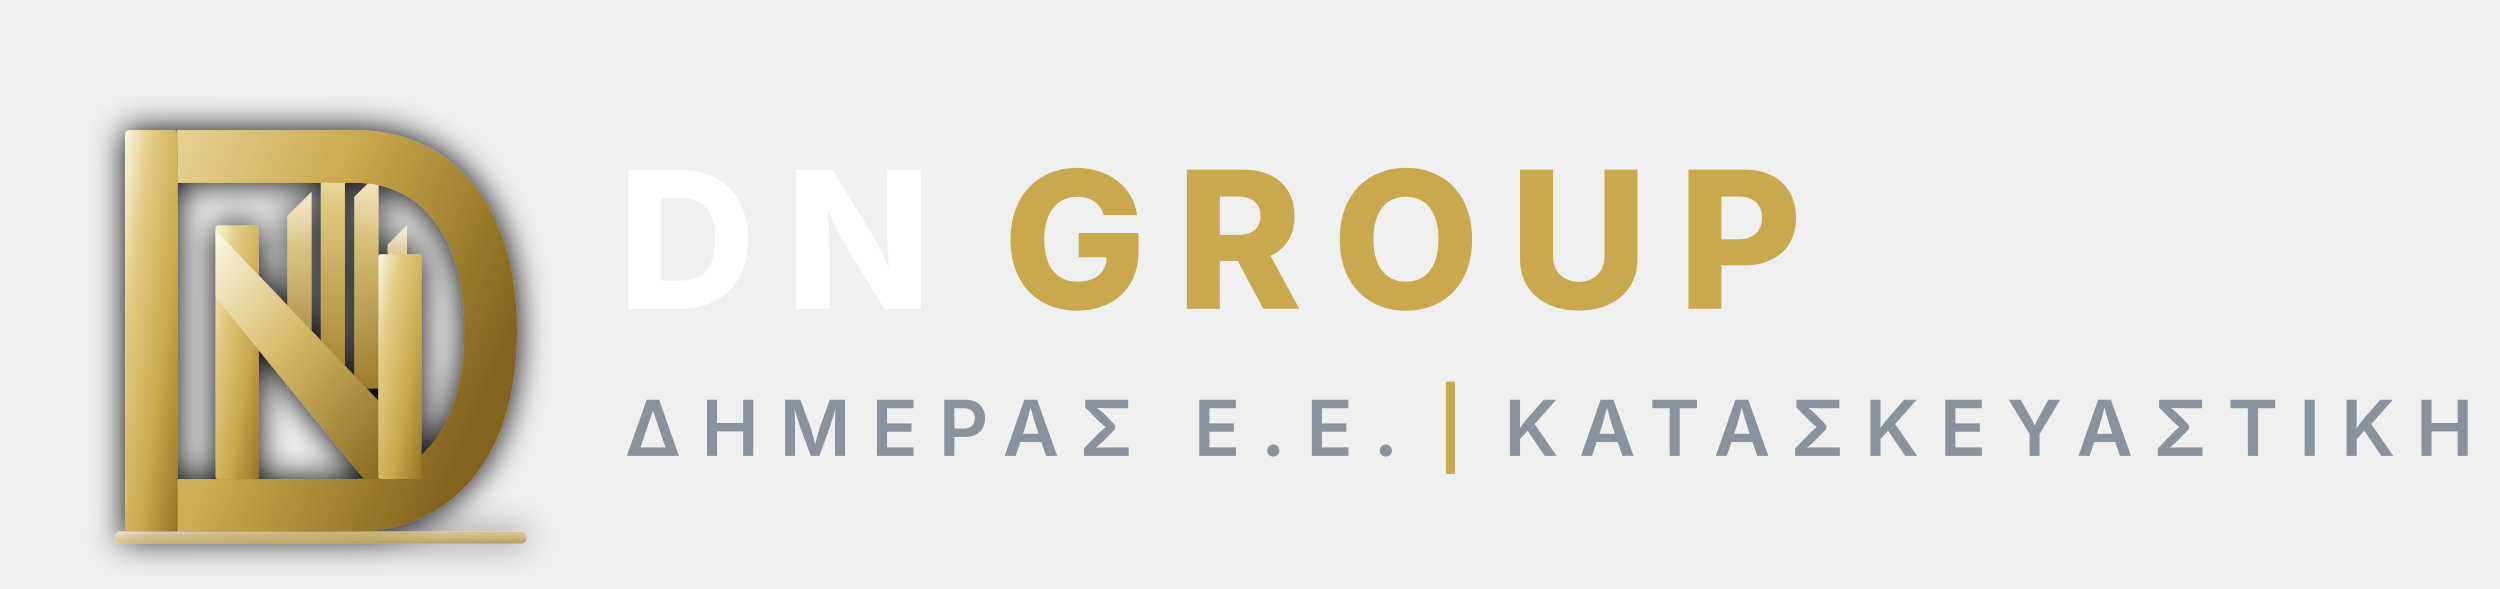
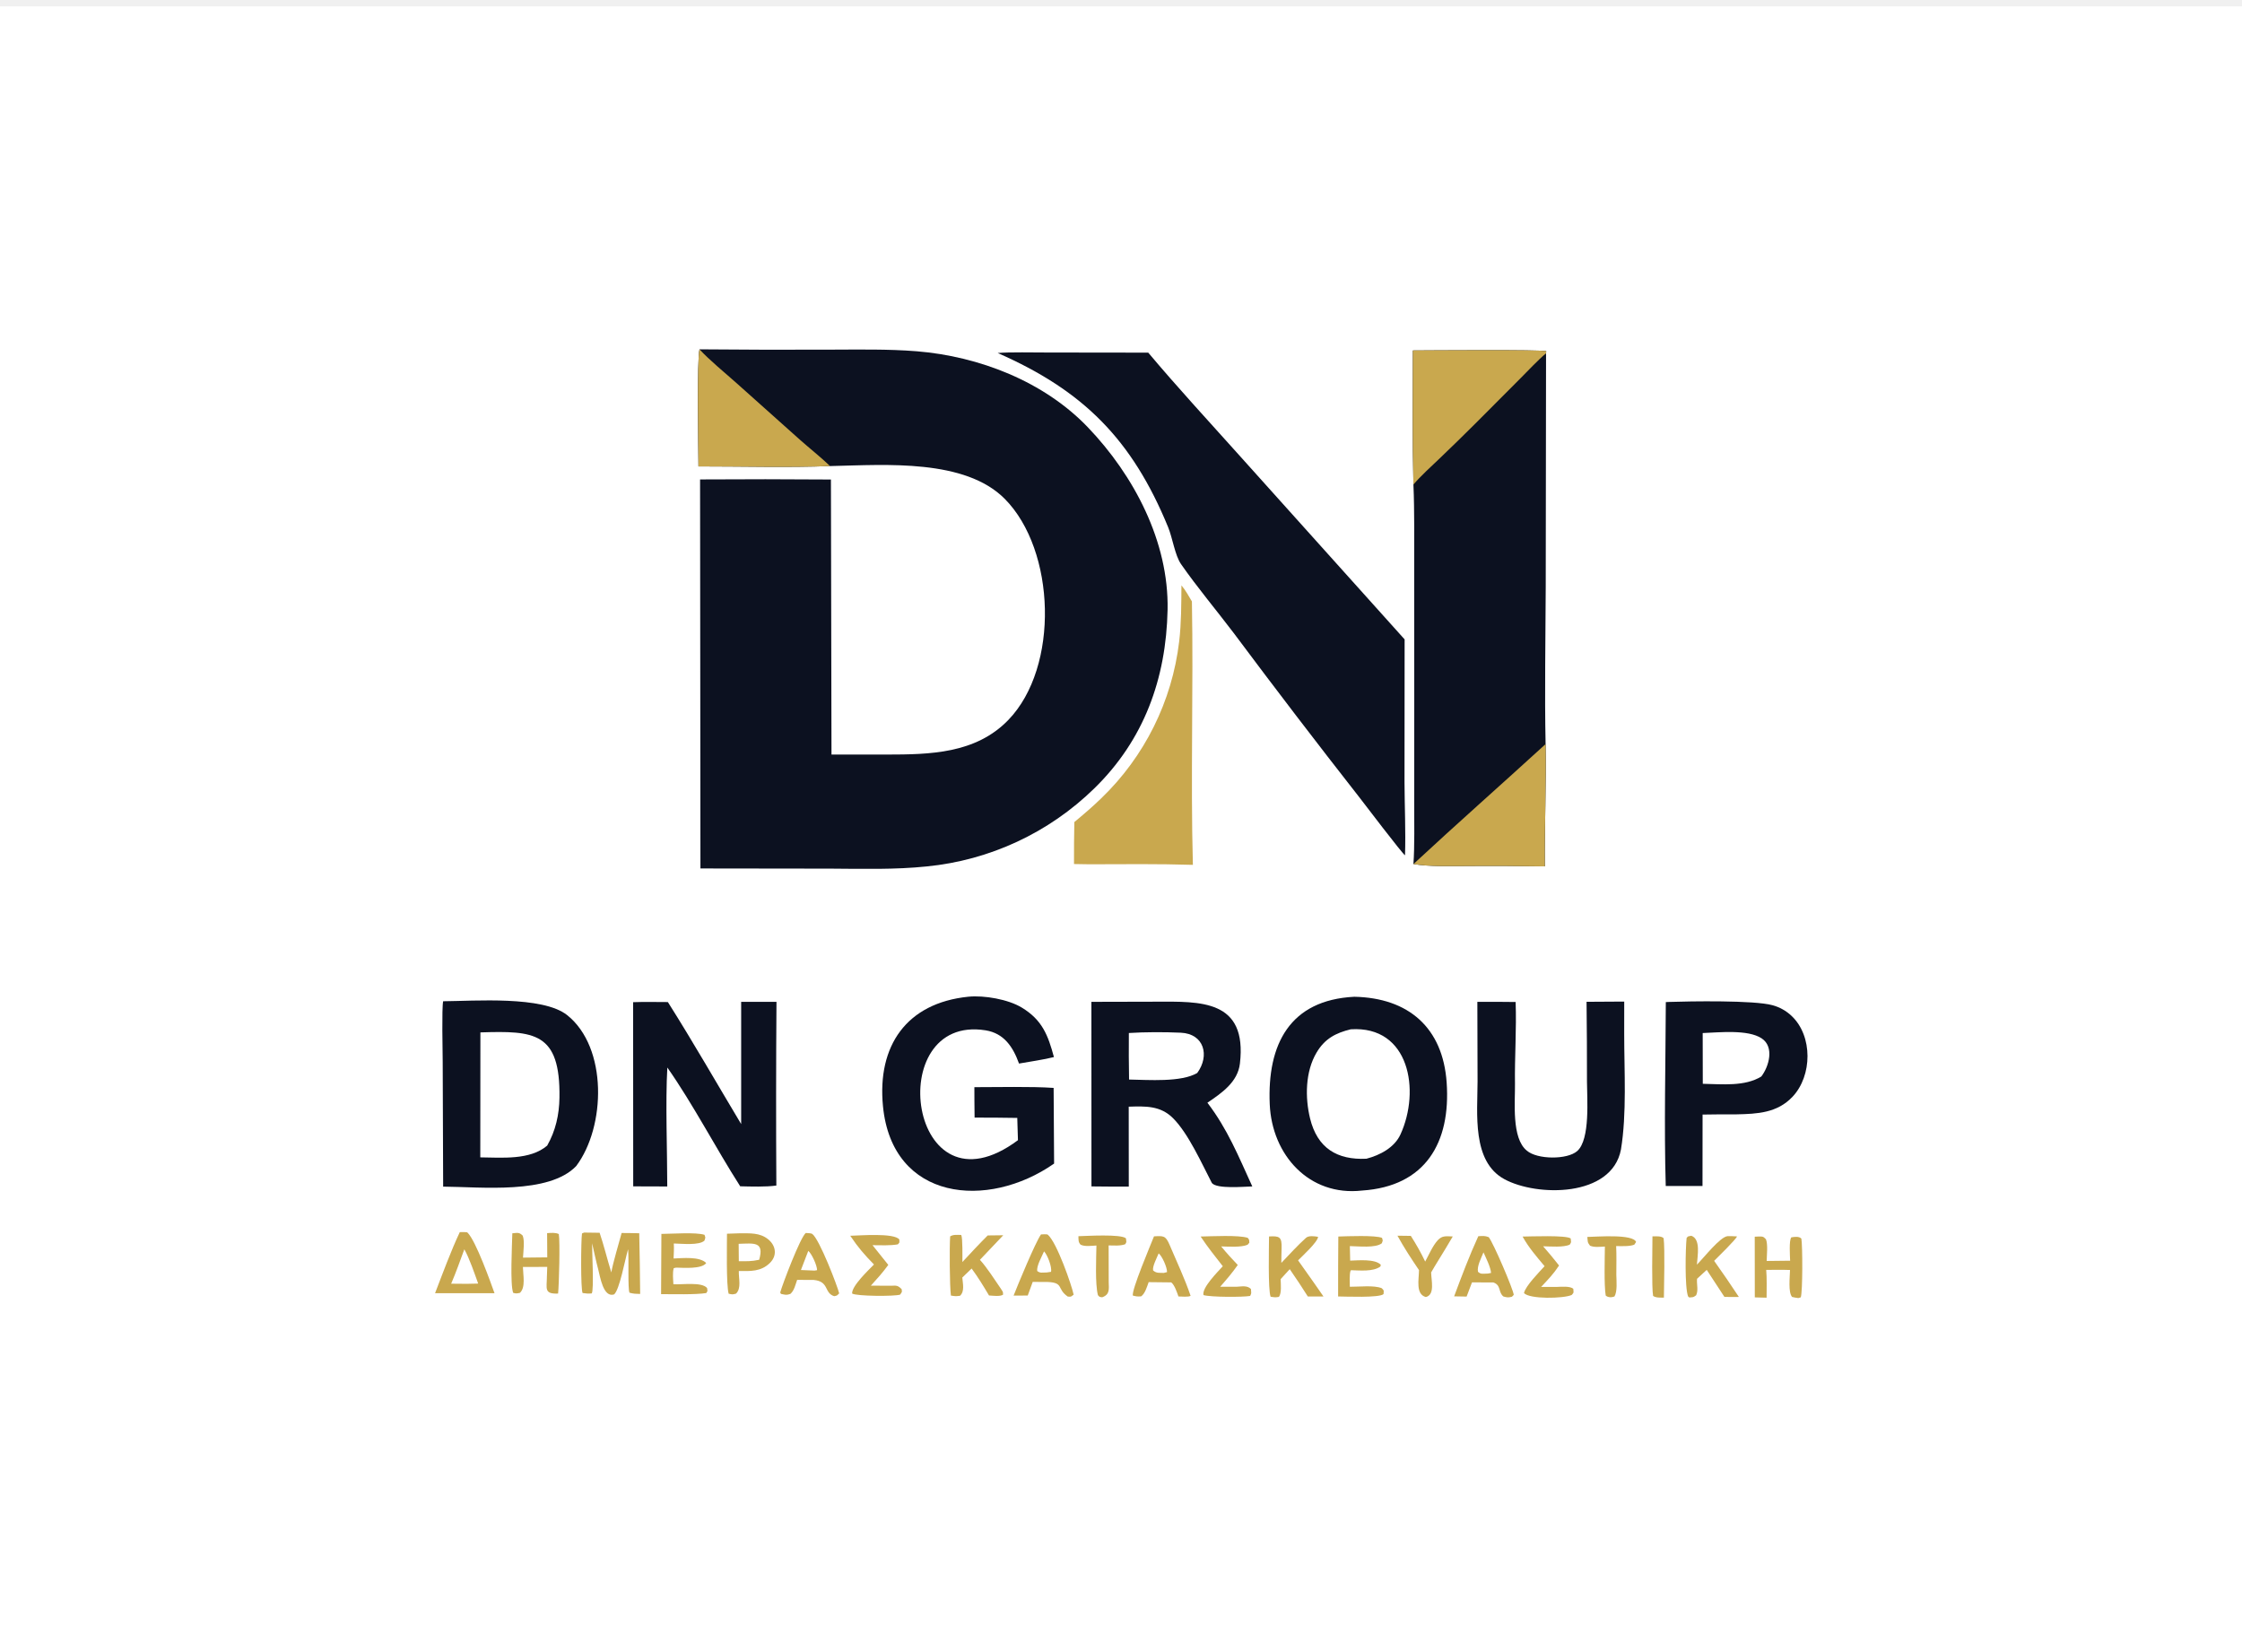
- <svg xmlns="http://www.w3.org/2000/svg" width="340" height="80" viewBox="0 0 340 80" fill="none">
-   <defs>
-     <linearGradient id="goldStemFull" x1="0%" y1="0%" x2="100%" y2="100%">
-       <stop offset="0%" stop-color="#fbf6e2" />
-       <stop offset="25%" stop-color="#e5cd86" />
-       <stop offset="65%" stop-color="#c9a84e" />
-       <stop offset="100%" stop-color="#967428" />
-     </linearGradient>
-     <linearGradient id="goldCurveFull" x1="0%" y1="0%" x2="100%" y2="50%">
-       <stop offset="0%" stop-color="#e8d292" />
-       <stop offset="45%" stop-color="#c9a84e" />
-       <stop offset="100%" stop-color="#82621c" />
-     </linearGradient>
-     <linearGradient id="goldTowerFull" x1="50%" y1="0%" x2="50%" y2="100%">
-       <stop offset="0%" stop-color="#fff3d1" />
-       <stop offset="30%" stop-color="#dfc57b" />
-       <stop offset="100%" stop-color="#a37f2e" />
-     </linearGradient>
-     <linearGradient id="goldDiagFull" x1="0%" y1="0%" x2="100%" y2="100%">
-       <stop offset="0%" stop-color="#fcf8e8" />
-       <stop offset="40%" stop-color="#d8bc6a" />
-       <stop offset="100%" stop-color="#7a5a14" />
-     </linearGradient>
-     <filter id="goldGlowFull" x="-15%" y="-15%" width="130%" height="130%">
-       <feDropShadow dx="0" dy="2" stdDeviation="3" floodColor="#000" floodOpacity="0.4" />
-       <feDropShadow dx="0" dy="0" stdDeviation="3.5" floodColor="#c9a84e" floodOpacity="0.25" />
-     </filter>
-   </defs>
-   <g transform="translate(4, 6) scale(0.65)" filter="url(#goldGlowFull)">
-     <path d="M 54 36 L 59 31 L 59 72 L 54 72 Z" fill="url(#goldTowerFull)" opacity="0.85" />
-     <path d="M 61 24 L 66 19 L 66 72 L 61 72 Z" fill="url(#goldTowerFull)" />
-     <path d="M 68 32 L 73 27 L 73 72 L 68 72 Z" fill="url(#goldTowerFull)" opacity="0.9" />
-     <path d="M 75 42 L 79 38 L 79 72 L 75 72 Z" fill="url(#goldTowerFull)" opacity="0.75" />
-     <rect x="20" y="18" width="11" height="84" rx="1" fill="url(#goldStemFull)" />
-     <path d="M 31 18 H 68 C 88 18 102 33 102 60 C 102 87 88 102 68 102 H 31 V 91 H 68 C 82 91 91 80 91 60 C 91 40 82 29 68 29 H 31 Z" fill="url(#goldCurveFull)" />
-     <rect x="39" y="38" width="9" height="53" rx="0.5" fill="url(#goldStemFull)" />
-     <path d="M 39 39 L 81 83 L 81 91 L 70 91 L 39 53 Z" fill="url(#goldDiagFull)" />
-     <rect x="73" y="44" width="9" height="47" rx="0.5" fill="url(#goldStemFull)" />
-     <rect x="18" y="102" width="86" height="2.5" rx="1" fill="url(#goldStemFull)" opacity="0.6" />
-   </g>
-   <g transform="translate(84, 0)">
-     <text x="0" y="42" fill="#ffffff" font-family="'Inter', system-ui, sans-serif" font-weight="800" font-size="26" letter-spacing="4">
-       DN <tspan fill="#c9a84e">GROUP</tspan>
-     </text>
-     <text x="1" y="62" fill="#8a929d" font-family="'Inter', system-ui, sans-serif" font-weight="600" font-size="10.5" letter-spacing="2.8">
-       ΔΗΜΕΡΑΣ Ε.Ε. <tspan fill="#c9a84e">|</tspan> ΚΑΤΑΣΚΕΥΑΣΤΙΚΗ
-     </text>
-   </g>
+ <svg xmlns="http://www.w3.org/2000/svg" width="1184" height="872" viewBox="0 0 1184 872">
+   <path fill="white" transform="scale(1 1)" d="M-3.7 3.37L1190.98 3.37L1190.98 883.66L-3.7 883.66L-3.7 3.37Z" />
+   <path fill="#0C1120" transform="scale(1 1)" d="M369.41 184.47C392.2 184.69 414.98 184.74 437.78 184.64C453.07 184.61 469.05 184.27 484.17 185.5C517.08 188.17 551.33 201.44 574.47 225.61C598.82 251.02 617.32 286.08 616.6 322.01C615.86 358.45 604.07 390.84 577.85 416.38C553.9 439.76 522.68 454.29 489.37 457.54C472.76 459.27 455.53 458.81 438.8 458.7L369.9 458.61L369.71 253.18C392.75 253.03 415.78 253.04 438.81 253.22L439.11 398.46L468.23 398.46C491.03 398.43 515.24 398.05 532.51 380.18C559.56 352.18 557.53 290.59 530.62 263.44C509.62 242.25 467.75 245.45 439.77 246.08C439.31 246.09 438.84 246.1 438.37 246.12C416.84 246.95 390.64 246.28 368.86 246.29C368.8 237.4 368.01 189.46 369.41 184.47Z" />
+   <path fill="#C9A84E" transform="scale(1 1)" d="M368.86 246.29C368.8 237.4 368.01 189.46 369.41 184.47C374.33 189.87 382.87 196.9 388.57 201.96L422.34 232.13C427.22 236.47 433.82 241.74 438.37 246.12C416.84 246.95 390.64 246.28 368.86 246.29Z" />
+   <path fill="#0C1120" transform="scale(1 1)" d="M746.14 185.07C753.81 185.03 814.66 184.57 816.57 185.45L816.47 186.59L816.3 309.92C816.21 337.14 815.67 365.83 816.23 392.93C816.59 413.8 815.68 436.15 815.83 457.51C801.93 457.27 788.03 457.2 774.14 457.32C765.18 457.32 755.18 457.7 746.43 456.29C747.1 446.93 746.84 433.83 746.85 424.3L746.87 369.32L746.83 299.74C746.81 285.6 747.03 269.92 746.43 255.89C745.86 232.59 746.13 208.44 746.14 185.07Z" />
+   <path fill="#C9A84E" transform="scale(1 1)" d="M746.14 185.07C753.81 185.03 814.66 184.57 816.57 185.45L816.47 186.59C812.59 189.73 806.61 196.1 802.91 199.82L779.44 223.36C773.11 229.68 766.71 235.93 760.24 242.11C756.1 246.06 749.97 251.62 746.43 255.89C745.86 232.59 746.13 208.44 746.14 185.07Z" />
+   <path fill="#C9A84E" transform="scale(1 1)" d="M746.43 456.29C769.5 434.87 793.01 414.16 816.23 392.93C816.59 413.8 815.68 436.15 815.83 457.51C801.93 457.27 788.03 457.2 774.14 457.32C765.18 457.32 755.18 457.7 746.43 456.29Z" />
+   <path fill="#0C1120" transform="scale(1 1)" d="M526.9 186.42C532.66 185.84 546.76 186.17 553.09 186.15L606.39 186.22C621.84 204.61 638.55 222.67 654.59 240.58L741.78 337.64L741.72 412.9C741.77 425.63 742.4 439.09 741.99 451.65C740.97 451.35 719.96 423.74 717.78 420.92C695.36 392.29 673.25 363.39 651.49 334.24C642.36 322.18 632.3 310.25 623.68 297.86C620.48 293.23 619.26 284.19 616.89 278.4C597.8 231.9 571.97 206.21 526.9 186.42Z" />
+   <path fill="#0C1120" transform="scale(1 1)" d="M715.19 526.36C743.84 526.94 761.96 542.69 763.98 571.62C766.22 603.42 752.76 626.49 719.33 628.69C691.32 631.87 671.71 609.88 670.55 583.15C669.17 551.53 681.08 528.1 715.19 526.36ZM721.6 611.89C728.82 610.01 736.43 605.97 739.59 599.06C750.21 575.88 744.37 541.53 713.34 543.54C705.33 545.49 699.62 548.52 695.29 555.81C689.3 565.89 689.14 579.59 691.86 590.67C695.7 606.28 706.12 612.63 721.6 611.89Z" />
+   <path fill="#0C1120" transform="scale(1 1)" d="M234.03 528.73C250.57 528.62 286.61 525.76 299.55 536.08C320.97 553.17 319.91 594.97 304.3 615.75C289.85 630.84 253.91 626.76 234.03 626.62L233.79 560.76C233.75 555.53 233.26 532.27 234.03 528.73ZM253.64 611.17C265.15 611.29 279.91 612.7 288.97 604.96C293.43 597.1 295.32 588.65 295.45 579.66C295.97 544.93 282.07 544.29 253.7 545.18L253.64 611.17Z" />
+   <path fill="#0C1120" transform="scale(1 1)" d="M576.37 529.04L610.51 528.96C633.75 528.89 658.79 527.68 654.8 561.65C653.65 571.41 645.23 577.17 637.63 582.31C648.33 596.35 654.01 610.53 661.34 626.52C656.94 626.62 642.63 627.96 640 624.72C634.59 614.33 627.67 598.77 619.6 590.6C612.85 583.74 604.85 584.15 596.08 584.4L596.11 626.6C589.55 626.63 582.97 626.6 576.4 626.51L576.37 529.04ZM596.26 570.07C606.51 570.24 623.72 571.61 632.26 566.61C638.96 557.45 635.93 545.9 623.57 545.34C614.91 544.95 604.82 544.95 596.15 545.5C596.07 553.68 596.11 561.88 596.26 570.07Z" />
+   <path fill="#0C1120" transform="scale(1 1)" d="M511.4 526.33C519.77 525.52 532.34 527.68 539.58 532.06C550.48 538.64 553.5 546.8 556.58 558.2C551.86 559.46 543.22 560.72 538.15 561.63C534.97 552.85 530.24 545.64 520.47 544.08C465.58 535.33 479.83 645.1 537.58 602.1L537.22 590.34C529.71 590.22 522.2 590.16 514.68 590.17L514.59 581.33L514.57 574.1C527.09 574.12 544.27 573.65 556.42 574.49L556.67 614.45C521.59 638.95 471.19 634.21 466.3 584.18C463.17 552.25 478.72 529.66 511.4 526.33Z" />
+   <path fill="#0C1120" transform="scale(1 1)" d="M391.41 529.05L410.06 529.05C409.82 561.39 409.8 593.72 409.99 626.05C404.51 626.84 396.46 626.58 390.9 626.44C377.98 606.27 366.11 583.25 352.42 563.73C351.38 581.78 352.38 607.84 352.38 626.54L334.4 626.48L334.35 529.22C340.16 528.99 346.83 529.16 352.7 529.16C365.98 550.13 378.59 572.22 391.41 593.59L391.41 529.05Z" />
+   <path fill="#0C1120" transform="scale(1 1)" d="M879.72 529.18C880.18 529.14 880.64 529.11 881.1 529.1C892.53 528.71 926.38 528.14 936.05 530.82C939.82 531.84 943.28 533.77 946.11 536.45C957.41 547.06 957.13 568.07 946.61 579.19C938.54 587.71 928.11 588.22 917.13 588.45C911.13 588.43 905.14 588.46 899.13 588.57L899.09 626.28L879.68 626.3C878.76 595.3 879.6 560.48 879.72 529.18ZM899.24 572.32C909.41 572.52 921.44 573.84 930.16 568.46C934.22 563.14 937.13 552.84 930.35 548.34C923.09 543.52 907.96 545.2 899.19 545.52L899.24 572.32Z" />
+   <path fill="#0C1120" transform="scale(1 1)" d="M837.86 529.02L857.75 528.9L857.74 545.91C857.73 565.5 859.16 588.02 856.02 607.04C851.2 632.37 811.57 632 794.43 622.67C777.2 613.28 780.28 587.95 780.3 571.08L780.19 529.03C786.92 529 793.66 529.03 800.4 529.12C800.94 543.33 799.85 558.09 800.06 572.47C800.19 581.74 798.14 601.01 806.31 607.61C811.79 612.38 827.7 612.47 832.94 607.83C839.9 601.67 838.09 579.92 838.08 571.2C838.1 557.14 838.03 543.08 837.86 529.02Z" />
+   <path fill="#C9A84E" transform="scale(1 1)" d="M623.92 309.12C626.04 311.61 627.77 314.75 629.45 317.59C630.29 363.64 628.71 410.41 629.96 456.7C611.93 456.14 593.27 456.36 575.19 456.4L567.18 456.27C567.15 448.88 567.21 441.49 567.36 434.1C572.16 430.12 577.15 425.87 581.6 421.52C604.44 399.53 618.97 370.31 622.71 338.82C623.88 329.05 623.84 318.98 623.92 309.12Z" />
+   <path fill="#C9A84E" transform="scale(1 1)" d="M308.46 650.88L316.66 650.99C318.92 657.63 320.71 665.07 322.83 671.93C323.71 666.85 326.87 656.35 328.28 651.11C331.33 651.1 334.51 651.19 337.58 651.24C337.81 661.92 337.98 672.61 338.07 683.29C335.73 683.23 334.76 683.27 332.44 682.64C331.48 680.68 332.13 664.54 331.74 660.36L331.68 659.7C330.12 664.92 327.2 681.12 324.3 683.55C318.55 685.39 316.96 674.21 315.9 670.25C314.71 665.77 313.74 661.07 312.69 656.54C312.62 660.47 313.74 681.26 312.5 683.02C310.41 683.17 309.77 683.1 307.68 682.81C306.6 681.09 306.81 654.5 307.36 651.34L308.46 650.88Z" />
+   <path fill="#C9A84E" transform="scale(1 1)" d="M242.81 650.65C243.65 650.63 246.54 650.55 246.84 650.85C251.33 655.13 259.32 677.81 261.16 682.91L249.16 682.9L229.76 682.89C233.81 672.37 238.07 660.76 242.81 650.65ZM238.26 677.88L246.51 677.95L252.53 677.82C250.63 672.57 247.83 664.29 245.21 659.73C242.99 665.73 240.78 672.02 238.26 677.88Z" />
+   <path fill="#C9A84E" transform="scale(1 1)" d="M390.42 651.27C395.85 651.31 401.26 650.79 405.74 654.5C409.8 657.85 410.52 663.04 406.62 666.89C401.88 671.59 396.34 671.23 390.17 671.2C390.05 675.32 391.62 680.18 388.72 683.12C386.84 683.65 386.76 683.6 384.8 683.17C383.49 678.58 383.91 657.59 383.92 651.49L390.42 651.27ZM390.17 666.01C394.3 666.02 396.83 666.14 400.92 665.25C403.71 655.45 398.17 656.61 390.09 656.82L390.17 666.01Z" />
+   <path fill="#C9A84E" transform="scale(1 1)" d="M549.75 651.86C550.51 651.81 552.92 651.66 553.32 651.99C558.12 656.02 565.94 678.69 567 683.68C565.17 684.95 565.98 684.75 563.91 684.69C557.97 680.62 561.97 677.4 553.41 676.98L545.38 676.93L542.75 684.13L535.28 684.18C537.58 678.3 546.67 656.32 549.75 651.86ZM552.82 671.95L555.05 671.61C555.63 668.94 553.08 662.55 551.37 660.81C550.12 663.67 547.31 668.59 547.78 671.19C549.33 672.42 550.38 671.95 552.82 671.95Z" />
+   <path fill="#C9A84E" transform="scale(1 1)" d="M507.59 652.14L507.64 652.18C508.44 653.76 508.23 664.05 508.24 666.44C512.69 661.64 516.98 657.01 521.61 652.4L529.82 652.3L517.49 665.28C520.89 668.92 525.54 676.09 528.51 680.45C529.63 682.31 529.71 681.83 529.71 683.7C527.96 684.76 524.57 684.22 522.3 684.1C519.17 678.85 516.71 674.78 513.12 669.87L508.19 674.63C508.47 677.97 509.5 681.84 507.02 684.25C504.8 684.58 504.41 684.5 502.18 684.15C501.49 679.44 501.39 657.99 501.78 652.89C503.48 651.83 505.48 652.12 507.59 652.14Z" />
+   <path fill="#C9A84E" transform="scale(1 1)" d="M780.7 652.8C782.99 652.7 784.04 652.47 786.18 653.29C788.67 656.33 799.17 680.98 799.42 683.78L798.46 684.76C796.38 685.27 796.08 685.19 793.99 684.65C791.15 682.54 792.87 678.64 788.65 677.23L777.36 677.18L774.52 684.68L767.93 684.56C771.9 673.92 775.96 663.11 780.7 652.8ZM785.81 672.52L787.43 672.2C787.18 669.06 784.76 664.34 783.43 661.33C782.17 664.5 779.94 668.57 780.52 671.57C782 672.97 782.96 672.6 785.41 672.54L785.81 672.52Z" />
+   <path fill="#C9A84E" transform="scale(1 1)" d="M425.52 651.1C426.34 651.13 428.4 651.21 428.93 651.58C432.77 654.31 442.43 679.62 443.17 683C441.62 684.42 442.49 683.99 440.55 684.48C435.09 682.81 438.03 676.66 429.69 675.9L420.97 675.86C420.03 678.54 419.42 681.55 417.38 683.28C415.24 684.02 414.76 683.74 412.44 683.27L412.02 682.54C413.28 678.03 422.6 653.5 425.52 651.1ZM422.97 670.66L430.12 670.96L431.5 670.74C431.55 668.33 428.65 661.97 426.85 660.56L422.97 670.66Z" />
+   <path fill="#C9A84E" transform="scale(1 1)" d="M609.43 652.87C614.43 652.62 615.55 652.4 617.69 657.44C621.37 666.15 625.76 675.36 628.75 684.28C627.69 685.02 623.89 684.65 622.34 684.62C621.56 682.45 620.3 678.57 618.54 677.19L606.61 677.06C605.7 679.57 604.73 683.05 602.64 684.57C600.6 684.7 600.29 684.65 598.29 684.17C597.33 681.7 607.66 657.33 609.43 652.87ZM614.59 672.19L616.31 671.76C616.39 669.28 613.74 663.33 611.89 661.87C610.87 664.39 608.51 668.73 608.96 670.89C610.71 672.41 612.04 672.1 614.59 672.19Z" />
+   <path fill="#C9A84E" transform="scale(1 1)" d="M676.68 666.89C680.79 662.56 685.25 657.68 689.7 653.66C691.12 652.37 694.29 652.8 696.08 653.14C695.84 655.9 687.97 663.08 685.52 665.56L693.85 677.33L698.92 684.62C696.23 684.67 693.38 684.64 690.67 684.64C687.56 679.66 684.43 675.05 681.11 670.21L676.3 675.49C676.39 678.09 676.89 682.88 675.4 684.85C673.38 685.2 673.09 685.07 671.01 684.76C669.58 681.11 670.16 658.14 670.18 652.94C675.61 652.62 677.05 653.05 676.81 659.28C676.71 661.71 676.7 664.45 676.68 666.89Z" />
+   <path fill="#C9A84E" transform="scale(1 1)" d="M926.68 653.06C927.34 653.02 927.99 652.99 928.65 652.97C931.17 652.93 931.15 652.99 932.6 654.41C933.69 657.09 933.05 662.63 932.98 665.88L945.37 665.74C945.29 663.27 944.7 654.97 946 653.41C947.71 653.12 950.08 652.78 951.3 654.06C951.96 657.79 952.02 682.13 950.99 685.08L949.68 685.47C948.46 685.34 947.61 685.14 946.42 684.89C944.26 682.49 945.22 674.47 945.31 670.64C941.25 670.47 936.83 670.58 932.74 670.59C933.12 674.78 932.94 680.93 932.94 685.27L926.71 685.11L926.68 653.06Z" />
+   <path fill="#C9A84E" transform="scale(1 1)" d="M349.28 651.59C354.73 651.56 367.57 650.61 372.05 652.07C372.65 654.02 372.61 653.04 372.04 655.11C369.29 657.77 360.19 656.74 355.83 656.65C356 659.37 355.84 661.86 355.72 664.57C360.45 664.4 369.47 663.4 372.95 666.97C370.62 670.26 360.89 669.47 357.14 669.4C356.85 669.4 356.12 669.62 355.79 669.7C355.11 672.14 355.49 675.52 355.62 678.15C360.23 678.5 370.58 676.8 373.41 680.17C373.62 682.15 373.88 681.32 372.98 682.82C367.4 683.73 355.38 683.41 349.12 683.39L349.28 651.59Z" />
+   <path fill="#C9A84E" transform="scale(1 1)" d="M706.77 652.97C711.43 652.82 726.3 652.2 729.84 653.68C730.36 655.55 730.36 654.64 729.74 656.53C726.46 659.14 717.58 658.12 712.86 658.03L713.03 665.7C717.29 665.58 726.18 664.69 729.21 667.9L728.96 668.84C725.07 671.62 718.29 670.88 713.51 670.76L713.23 671.03C712.56 672.89 712.83 677.32 712.85 679.5C717.62 679.54 725.67 678.59 729.71 680.27C731.06 681.81 730.75 681.01 730.65 683.37C728.47 685.44 710.42 684.65 706.66 684.62C706.64 674.07 706.68 663.52 706.77 652.97Z" />
+   <path fill="#C9A84E" transform="scale(1 1)" d="M288.93 651.17C291.15 651.08 293.15 650.77 295.11 651.66C295.81 655.71 295.23 678.3 294.73 683.1C287.21 683.37 288.77 680.52 288.82 674.06C288.84 672.41 288.94 670.68 289 669.02L276.15 669.03C276.23 673.33 277.69 679.88 274.55 682.73C272.94 683.03 272.62 683.18 271.02 682.72C269.32 678.47 270.41 657.58 270.56 651.27C273.23 651.05 274.12 650.59 276.04 652.49C277.15 655.32 276.38 660.7 276.2 664.11L289.01 663.97L288.93 651.17Z" />
+   <path fill="#C9A84E" transform="scale(1 1)" d="M912.3 652.78C914.02 652.73 915.6 652.82 917.31 652.91C916.85 654.46 906.99 664.05 905.24 665.81C909.7 672.09 914.06 678.44 918.3 684.87C916.02 684.98 913 684.86 910.66 684.84C907.52 680.11 904.41 675.35 901.32 670.58L896.21 675.29C895.94 678.35 897.02 681.22 895.74 683.99C893.9 685.28 894.55 684.89 892.11 685.16L891.47 684.59C889.65 679.74 890.11 659.38 890.7 653.75C891.6 652.61 891.37 652.97 893.18 652.57C898.27 654.35 896.43 663.1 896.14 667.81C899.9 664.07 908.31 653.22 912.3 652.78Z" />
+   <path fill="#C9A84E" transform="scale(1 1)" d="M804.08 652.99C808.1 652.96 827.13 652.16 829.49 654C829.66 656.22 829.96 655.73 828.98 657.25C825.74 658.79 818.79 658.21 814.92 658.12C817.93 661.59 820.5 664.62 823.34 668.28C820.26 672.94 817.65 675.54 813.85 679.59L821.95 679.59C824.52 679.52 829.06 679.02 830.86 680.58C830.99 683 831.31 682.23 830.04 683.82C825.95 685.77 807.54 686.15 804.82 682.79C805.72 678.94 812.84 671.8 815.69 668.63C811.45 663.56 807.28 658.8 804.08 652.99Z" />
+   <path fill="#C9A84E" transform="scale(1 1)" d="M449.02 652.57C454.09 652.46 472.08 650.95 474.93 654.52C474.94 656.54 475.29 655.75 474.16 657.1C470.28 657.83 464.83 657.58 460.78 657.55L469.11 667.95C466.08 672.12 463.35 675.1 459.9 678.92L470.74 678.96C473.46 678.81 474.21 678.8 476.16 680.77C476.38 682.6 476.49 681.86 475.38 683.64C472.63 684.64 452.18 684.53 450 683.07C449.78 679.04 458.72 670.66 461.54 667.74C456.41 662.49 453.1 658.65 449.02 652.57Z" />
+   <path fill="#C9A84E" transform="scale(1 1)" d="M634.05 652.97C639.82 652.86 654.21 652.09 658.96 653.68C659.93 655.14 659.6 654.34 659.78 656.25L658.83 657.33C655.34 658.78 648.91 658.28 644.9 658.2C647.87 661.84 650.45 664.61 653.66 668C650.54 672.42 647.95 675.4 644.39 679.48L653.05 679.5C655.83 679.36 658.6 678.67 660.63 680.68C660.74 682.89 661.04 682.61 660.21 684.35C656.2 685.04 639.46 685.01 635.55 683.9C634.62 680.01 643.17 671.55 645.76 668.66C641.64 663.4 637.75 658.54 634.05 652.97Z" />
+   <path fill="#C9A84E" transform="scale(1 1)" d="M738 652.54L745.06 652.63C747.71 656.76 750.57 661.78 752.64 666.19C754.65 662.54 756.54 657.93 759.29 654.92C761.63 652.36 763.75 652.84 767.21 652.94C764.8 657.13 762.09 661.46 759.57 665.61C758.32 667.5 756.97 669.94 755.79 671.93C755.86 676.22 757.9 683.73 752.98 684.93C747.52 683.42 749.3 675.78 749.38 670.72C745.36 664.77 741.45 658.84 738 652.54Z" />
+   <path fill="#C9A84E" transform="scale(1 1)" d="M569.51 652.8C573.77 652.69 591.86 651.56 594.61 653.92C594.81 655.99 595.11 655.62 594.23 657.04C591.65 658 588.31 657.7 585.47 657.66L585.51 677C585.6 680.73 586.19 683.58 582.05 685.06C580.31 684.74 581.01 685.13 579.82 683.96C578.27 678.05 578.93 664.39 579.02 657.72C576.4 657.87 572.81 658.39 570.64 657.26C569.37 655.83 569.6 654.84 569.51 652.8Z" />
+   <path fill="#C9A84E" transform="scale(1 1)" d="M838.26 653.19C843.26 653.11 862.44 651.51 864.02 655.86L863.07 657.28C860.48 658.29 856.42 658.02 853.49 658.02C853.74 662.53 853.58 668.59 853.58 673.22C853.65 676.43 854.2 682.01 852.59 684.64C851.04 685.21 849.26 685.22 847.98 684.15C847.05 678.71 847.48 664.51 847.54 658.27C844.91 658.38 842.01 658.81 839.7 657.82C838.17 655.81 838.59 655.88 838.26 653.19Z" />
+   <path fill="#C9A84E" transform="scale(1 1)" d="M872.66 652.89L873.14 652.88C874.94 652.86 877.34 652.67 878.56 653.85C879.3 659.89 878.76 678.27 878.71 685.25C876.66 685.19 874.63 685.41 873.01 684.35C872.19 680.05 872.64 658.35 872.66 652.89Z" />
</svg>
